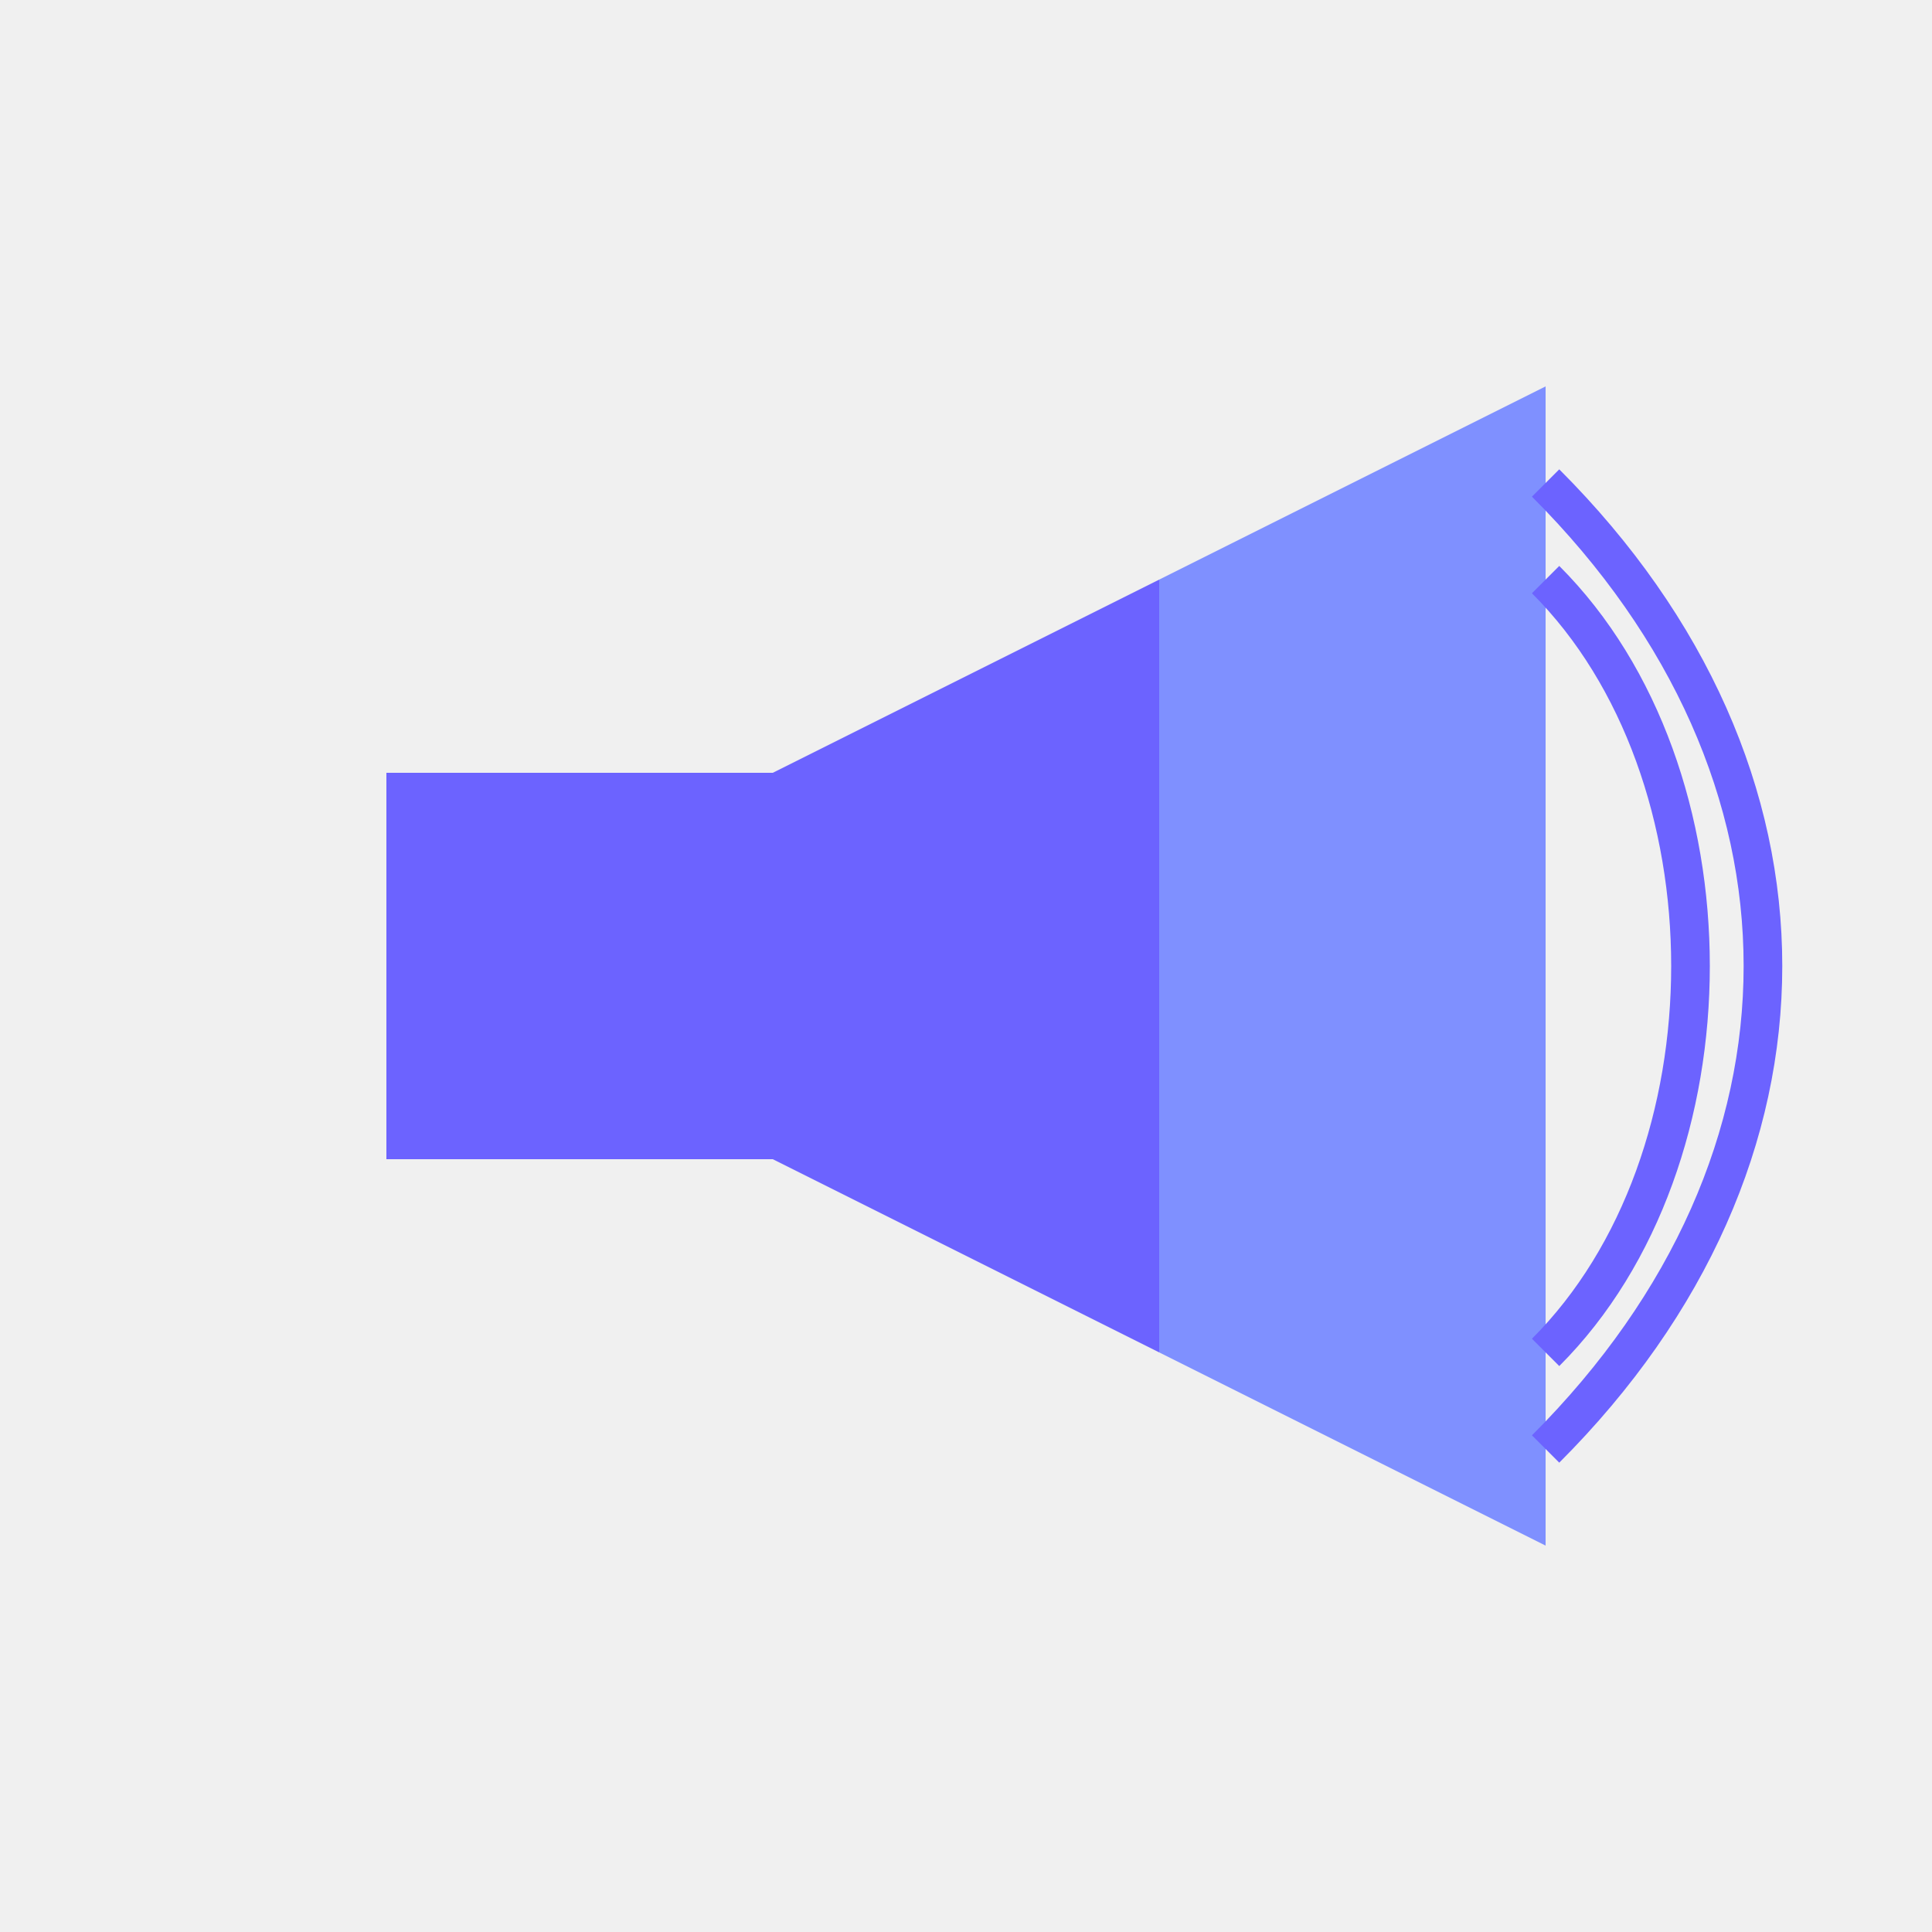
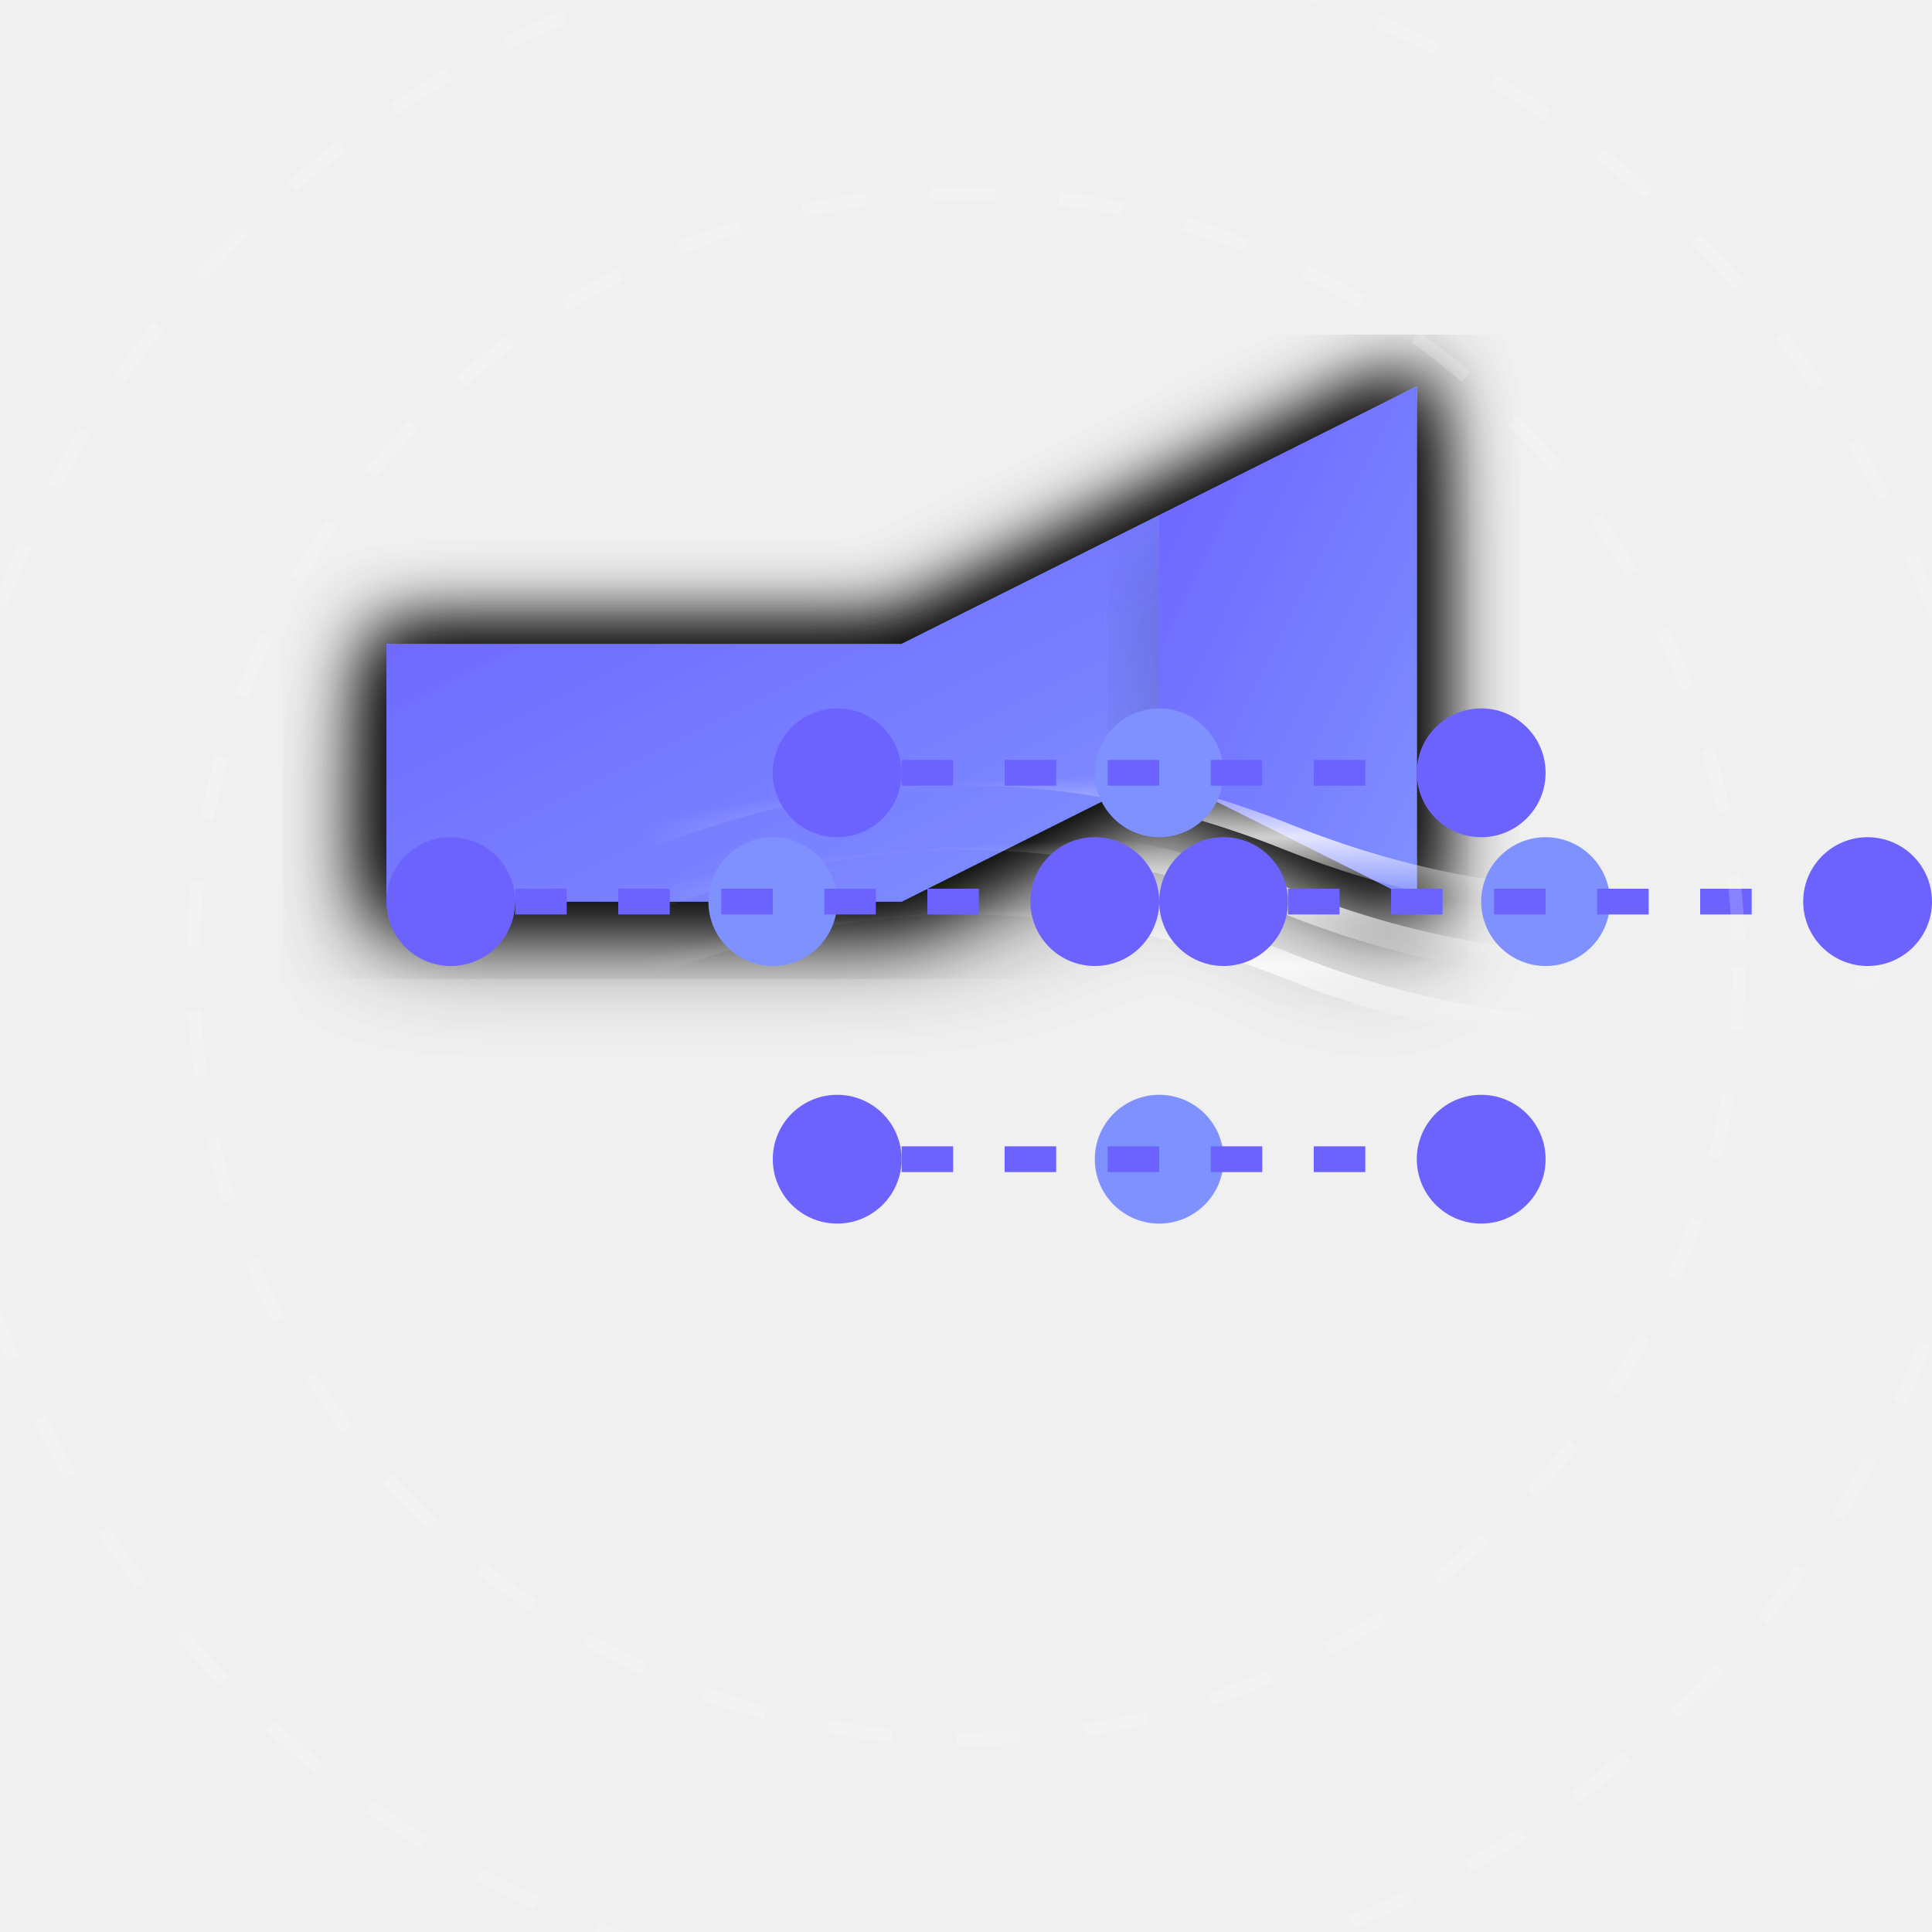
- <svg xmlns="http://www.w3.org/2000/svg" width="100" height="100" viewBox="0 0 100 100">
-   <path d="M20 40 L40 40 L60 30 L60 70 L40 60 L20 60 Z" fill="#6c63ff" />
-   <path d="M60 30 L80 20 V80 L60 70" fill="#7f90ff" />
-   <path d="M80 30 C90 40, 90 60, 80 70" stroke="#6c63ff" stroke-width="2" fill="none" />
-   <path d="M80 25 C95 40, 95 60, 80 75" stroke="#6c63ff" stroke-width="2" fill="none" />
+ <svg xmlns="http://www.w3.org/2000/svg" width="150" height="150" viewBox="0 0 150 150" role="img" aria-labelledby="title desc">
+   <defs>
+     <linearGradient id="megaphoneGrad" x1="0%" y1="0%" x2="100%" y2="100%">
+       <stop offset="0%" style="stop-color:#6c63ff; stop-opacity:1" />
+       <stop offset="100%" style="stop-color:#7f90ff; stop-opacity:1" />
+     </linearGradient>
+     <radialGradient id="waveGrad" cx="50%" cy="50%" r="50%">
+       <stop offset="0%" style="stop-color:#ffffff; stop-opacity:0.8" />
+       <stop offset="100%" style="stop-color:#ffffff; stop-opacity:0" />
+     </radialGradient>
+     <filter id="dropShadow" x="-20%" y="-20%" width="140%" height="140%">
+       <feDropShadow dx="0" dy="4" stdDeviation="4" flood-color="#000000" flood-opacity="0.2" />
+     </filter>
+     <filter id="glow" height="300%">
+       <feMorphology in="SourceAlpha" operator="dilate" radius="2" result="thick" />
+       <feGaussianBlur in="thick" stdDeviation="3" result="blurred" />
+       <feMerge>
+         <feMergeNode in="blurred" />
+         <feMergeNode in="blurred" />
+         <feMergeNode in="SourceGraphic" />
+       </feMerge>
+     </filter>
+     <symbol id="soundWave" viewBox="0 0 100 20">
+       <path d="M0 10 Q25 0 50 10 T100 10" stroke="url(#waveGrad)" stroke-width="2" fill="none" stroke-linecap="round">
+         <animate attributeName="stroke-width" values="2;4;2" dur="3s" repeatCount="indefinite" />
+         <animate attributeName="stroke-opacity" values="0.8;0.4;0.8" dur="3s" repeatCount="indefinite" />
+       </path>
+     </symbol>
+     <symbol id="connectedDots" viewBox="0 0 100 100">
+       <circle cx="25" cy="50" r="5" fill="#6c63ff">
+         <animate attributeName="r" values="5;8;5" dur="2s" repeatCount="indefinite" />
+         <animate attributeName="opacity" values="0.8;1;0.8" dur="2s" repeatCount="indefinite" />
+       </circle>
+       <circle cx="50" cy="50" r="5" fill="#7f90ff">
+         <animate attributeName="r" values="5;8;5" dur="2s" repeatCount="indefinite" />
+         <animate attributeName="opacity" values="0.8;1;0.8" dur="2s" repeatCount="indefinite" />
+       </circle>
+       <circle cx="75" cy="50" r="5" fill="#6c63ff">
+         <animate attributeName="r" values="5;8;5" dur="2s" repeatCount="indefinite" />
+         <animate attributeName="opacity" values="0.8;1;0.8" dur="2s" repeatCount="indefinite" />
+       </circle>
+       <line x1="30" y1="50" x2="70" y2="50" stroke="#6c63ff" stroke-width="2" stroke-dasharray="4,4">
+         <animate attributeName="stroke-dasharray" values="4,4;8,2;4,4" dur="4s" repeatCount="indefinite" />
+       </line>
+     </symbol>
+   </defs>
+   <circle cx="75" cy="75" r="70" fill="none" stroke="#ffffff" stroke-opacity="0.1" stroke-width="2" />
+   <g filter="url(#glow)">
+     <path d="M30 50 L70 50 L90 40 L90 60 L70 70 L30 70 Z" fill="url(#megaphoneGrad)" filter="url(#dropShadow)" />
+     <path d="M90 40 L110 30 V70 L90 60 Z" fill="url(#megaphoneGrad)" filter="url(#dropShadow)" />
+   </g>
+   <g>
+     <use href="#soundWave" x="50" y="55" width="100" height="20">
+       <animateTransform attributeName="transform" type="scale" values="1;1.2;1" dur="3s" repeatCount="indefinite" />
+       <animate attributeName="opacity" values="0.8;0.5;0.8" dur="3s" repeatCount="indefinite" />
+     </use>
+     <use href="#soundWave" x="50" y="60" width="100" height="20">
+       <animateTransform attributeName="transform" type="scale" values="1;1.3;1" dur="3s" repeatCount="indefinite" />
+       <animate attributeName="opacity" values="0.8;0.5;0.8" dur="3s" repeatCount="indefinite" />
+     </use>
+     <use href="#soundWave" x="50" y="65" width="100" height="20">
+       <animateTransform attributeName="transform" type="scale" values="1;1.4;1" dur="3s" repeatCount="indefinite" />
+       <animate attributeName="opacity" values="0.8;0.5;0.8" dur="3s" repeatCount="indefinite" />
+     </use>
+   </g>
+   <g>
+     <use href="#connectedDots" x="10" y="20" width="100" height="100" />
+     <use href="#connectedDots" x="40" y="10" width="100" height="100" />
+     <use href="#connectedDots" x="70" y="20" width="100" height="100" />
+     <use href="#connectedDots" x="40" y="40" width="100" height="100" />
+   </g>
+   <g opacity="0.2">
+     <circle cx="75" cy="75" r="60" stroke="#ffffff" stroke-width="1" fill="none" stroke-dasharray="5,5" />
+     <circle cx="75" cy="75" r="80" stroke="#ffffff" stroke-width="1" fill="none" stroke-dasharray="5,5" />
+   </g>
</svg>
